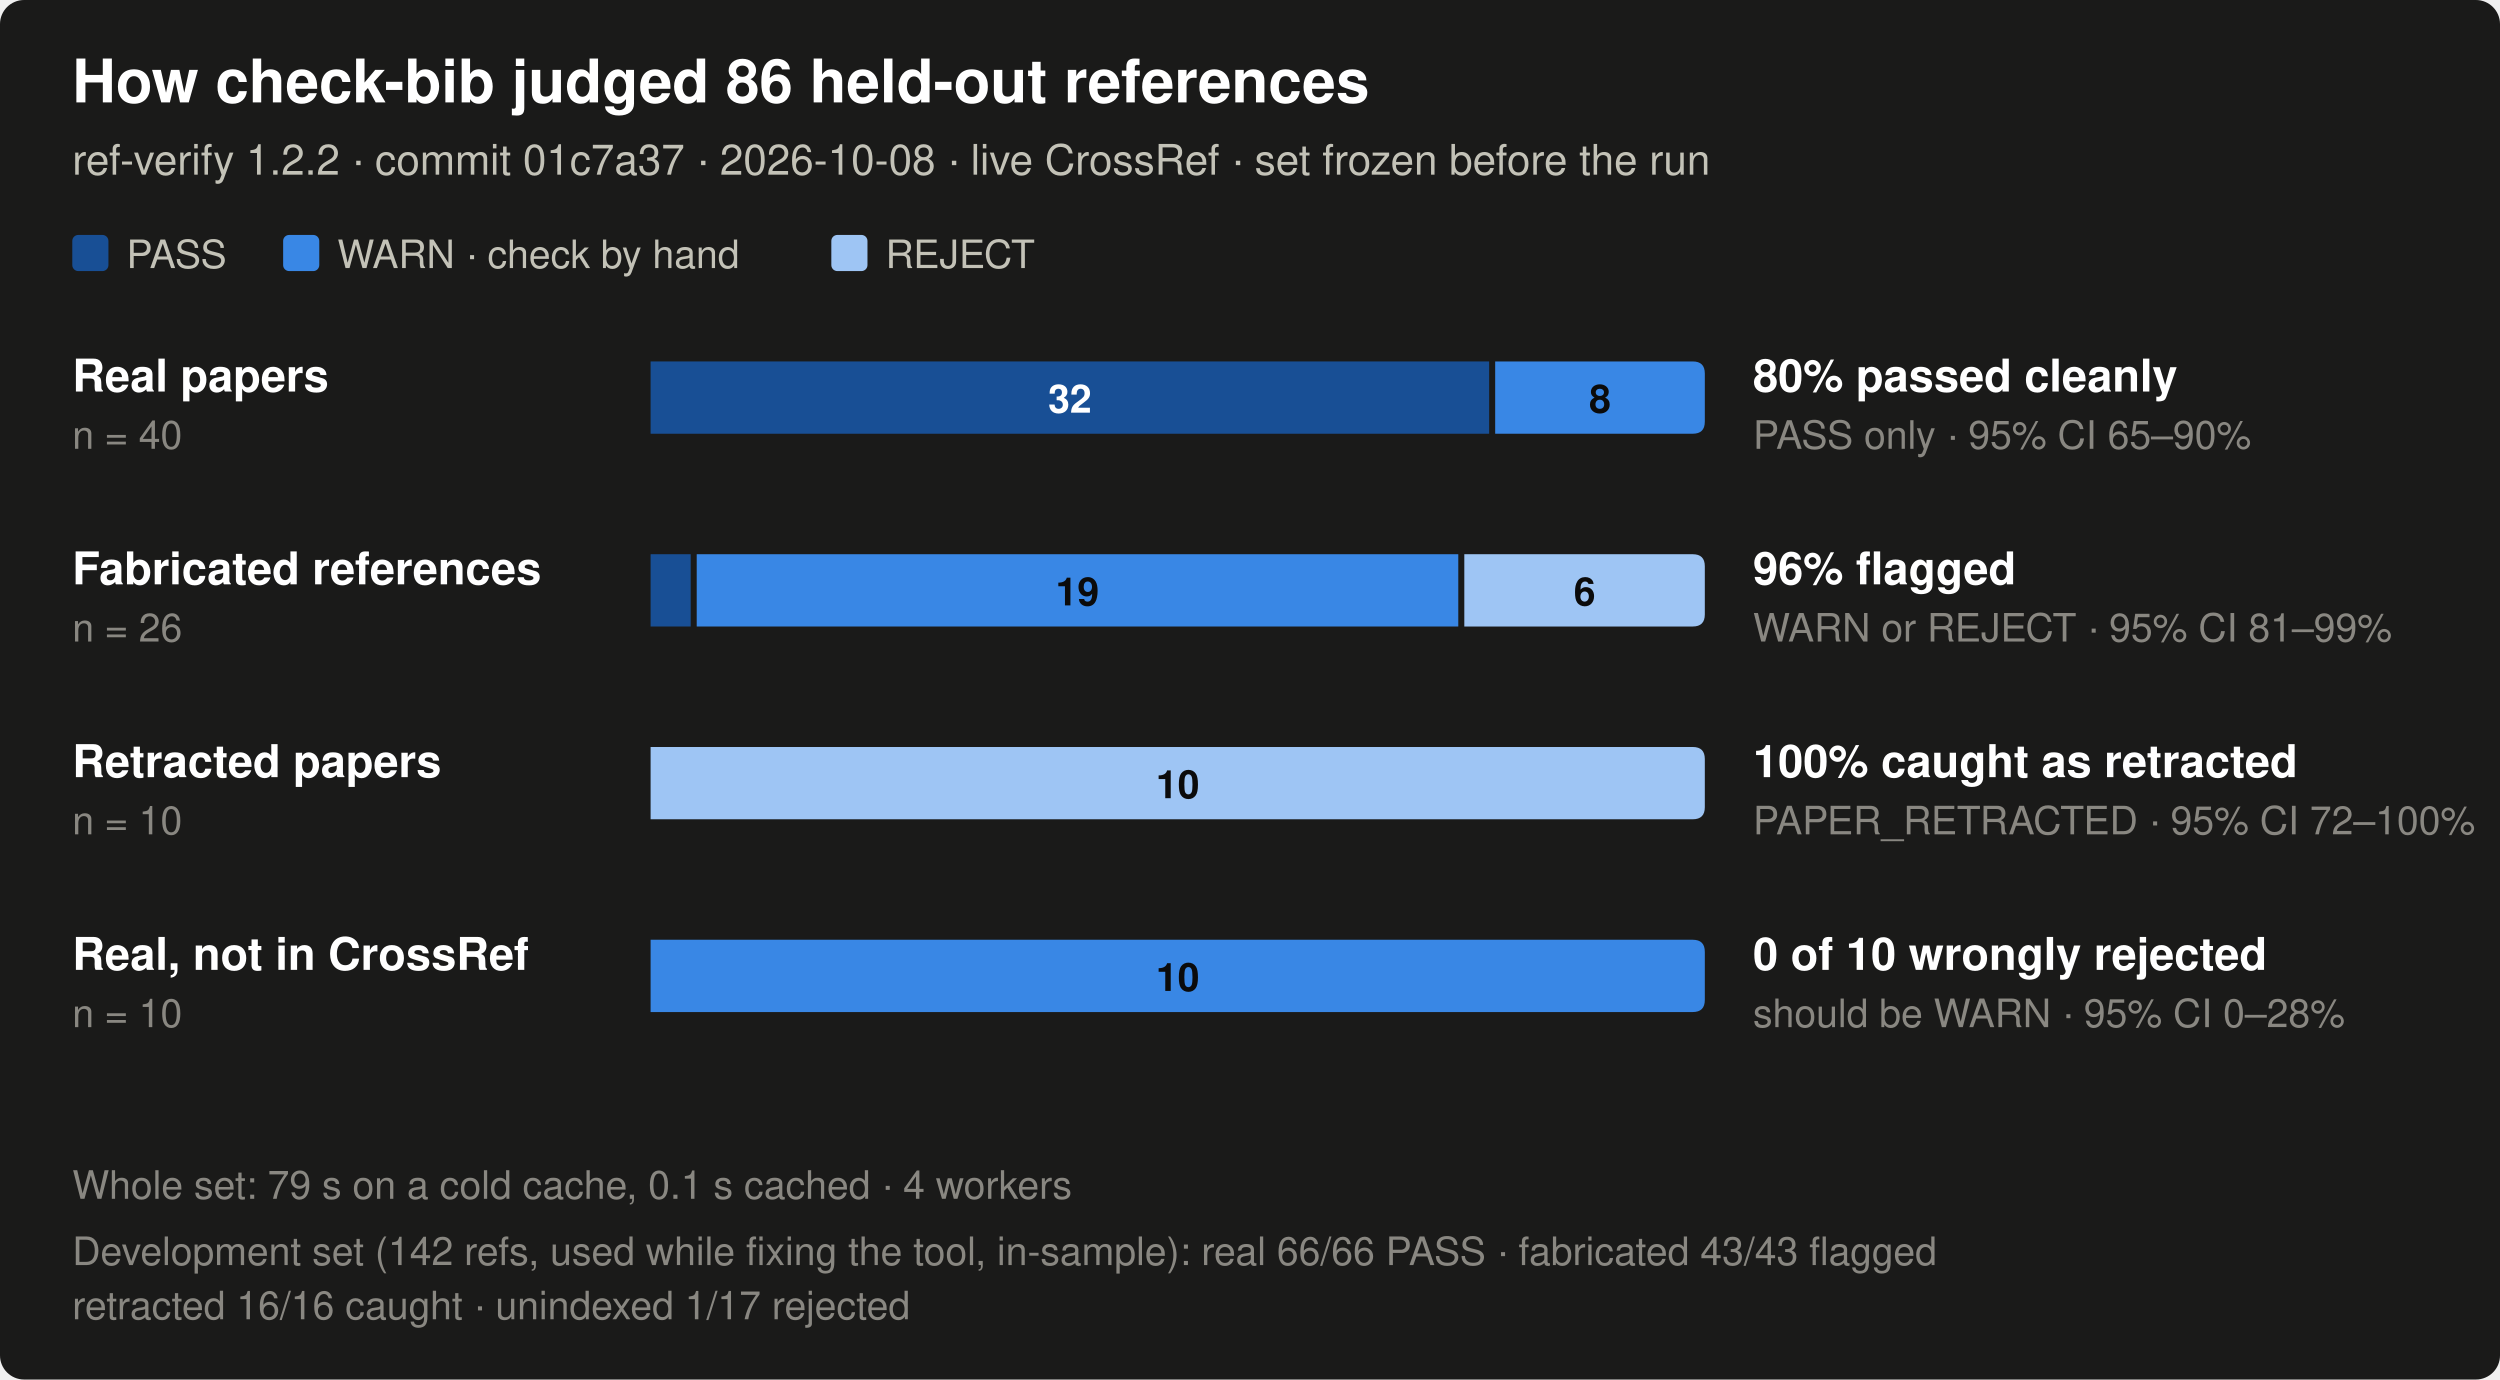
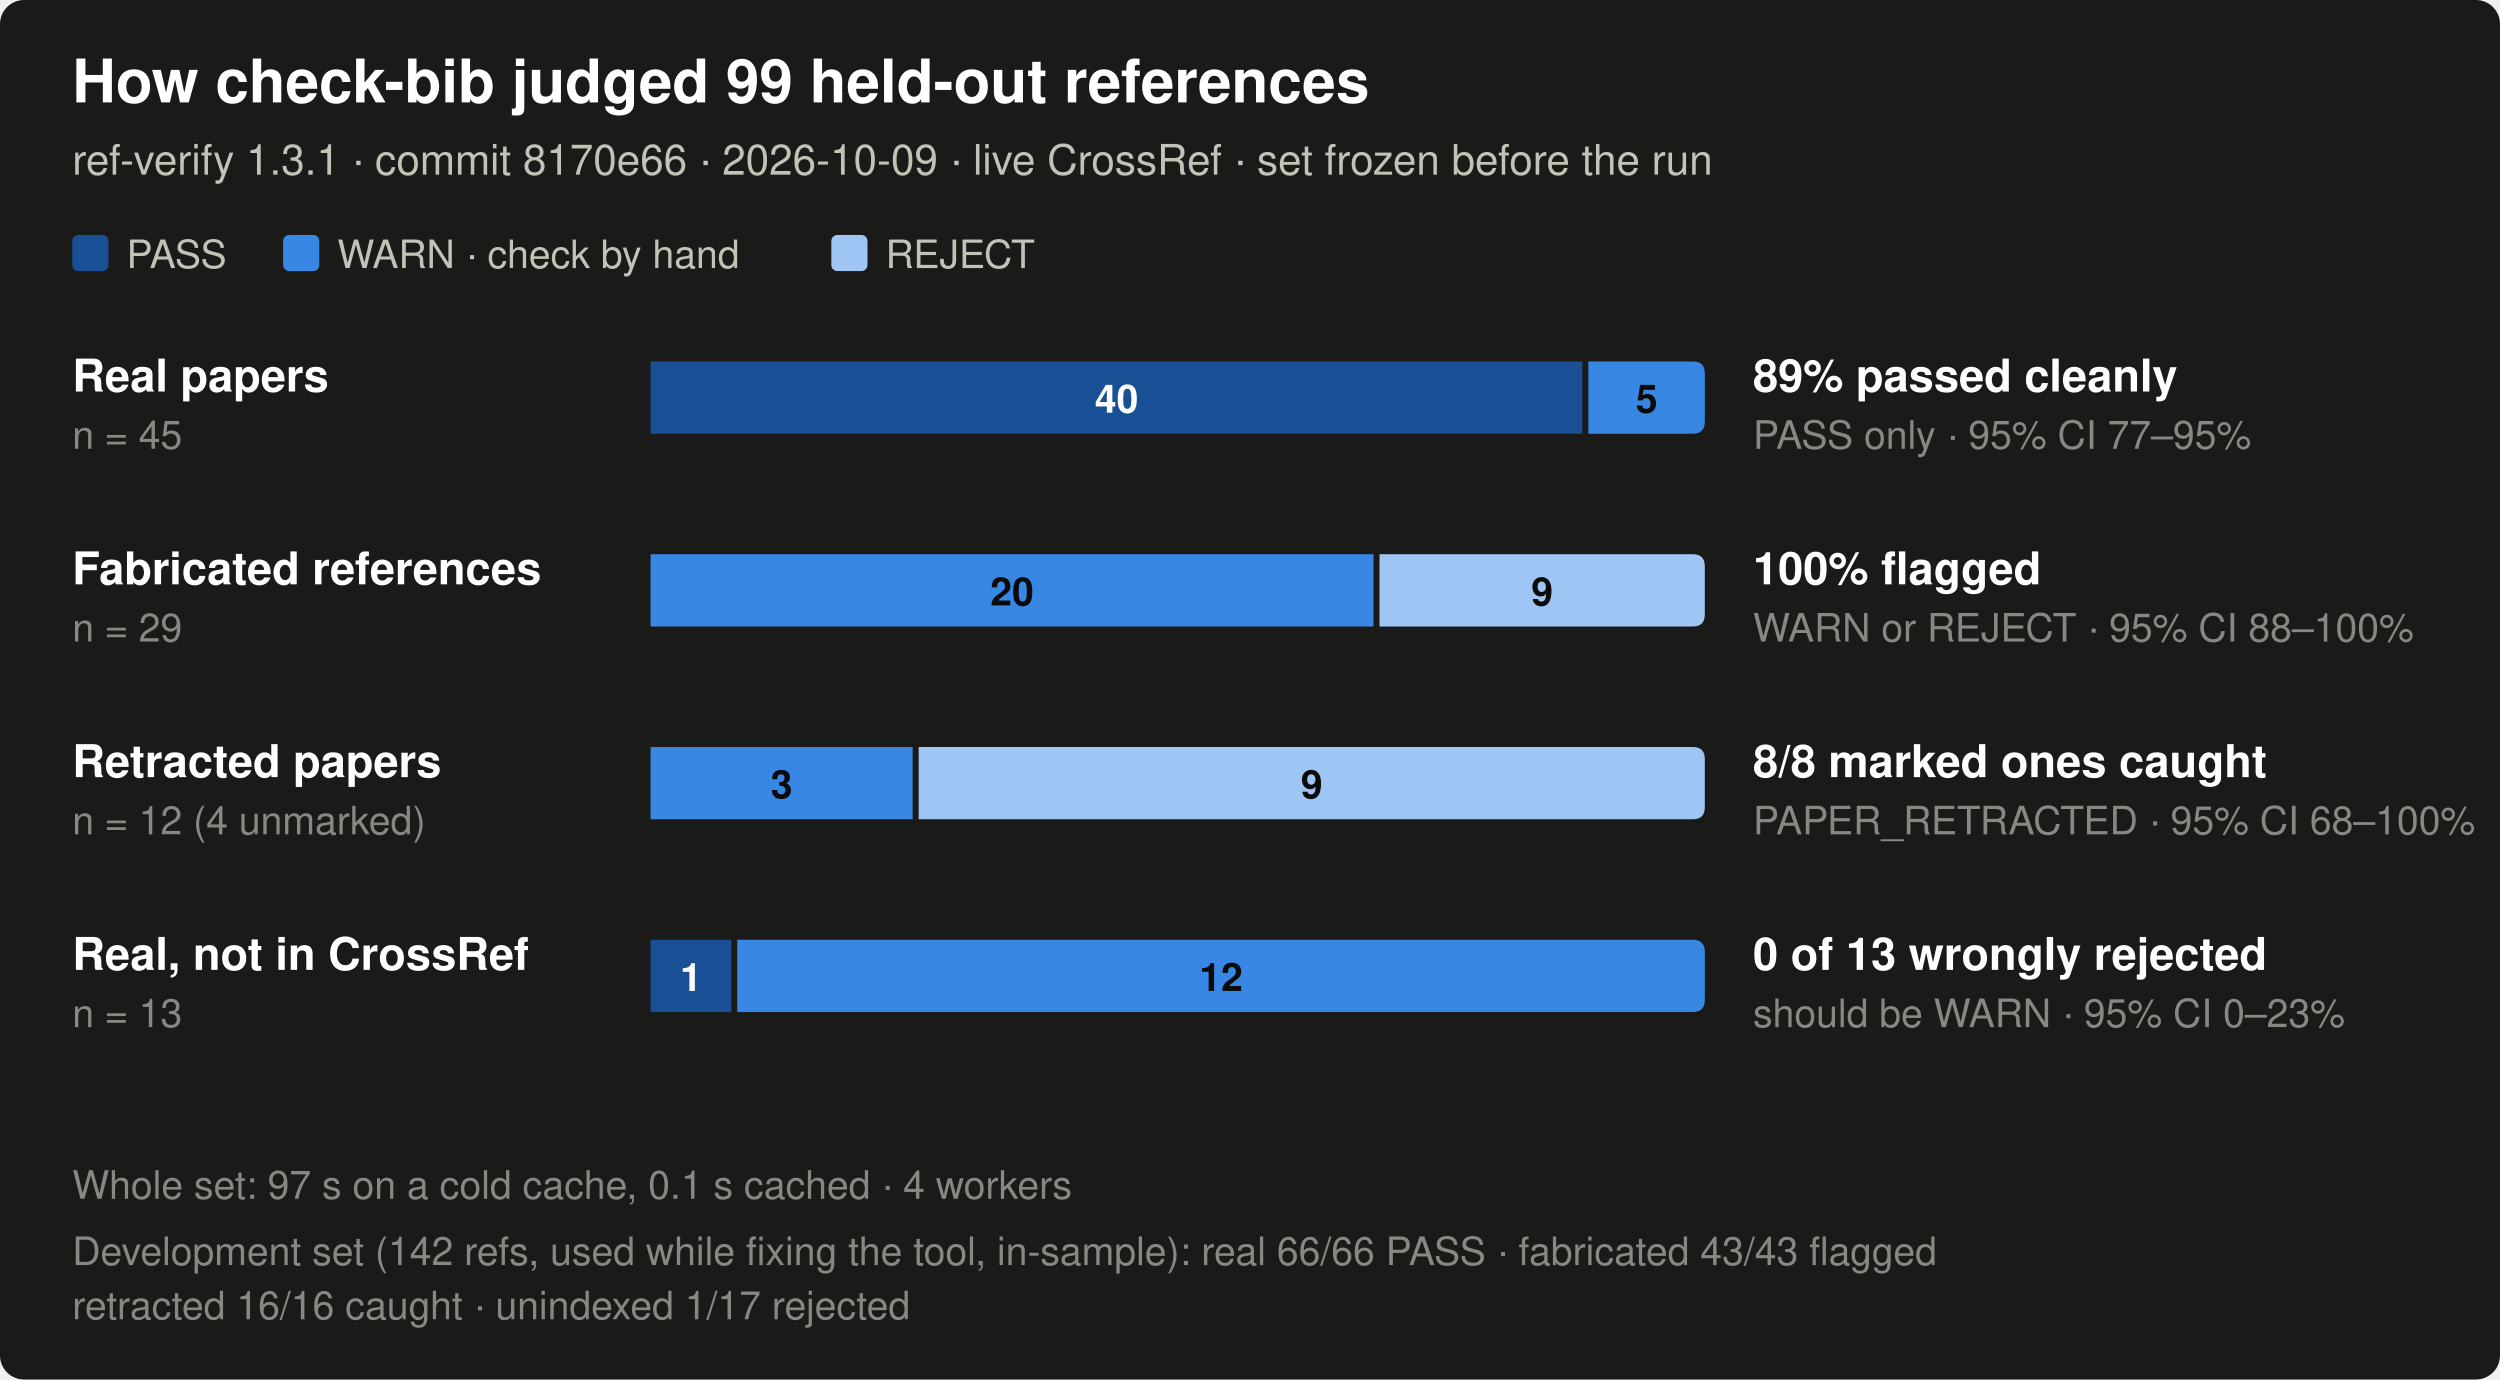
<svg xmlns="http://www.w3.org/2000/svg" width="830" height="458" viewBox="0 0 830 458" role="img" aria-labelledby="t d" font-family="system-ui, -apple-system, 'Segoe UI', Helvetica, Arial, sans-serif">
  <rect width="830" height="458" rx="8" fill="#1a1a19" />
-   <text x="24.0" y="34.0" fill="#ffffff" font-size="20" font-weight="600" text-anchor="start">How check-bib judged 86 held-out references</text>
-   <text x="24.0" y="58.0" fill="#c3c2b7" font-size="14" font-weight="400" text-anchor="start">ref-verify 1.2.2 · commit 01c7a37 · 2026-10-08 · live CrossRef · set frozen before the run</text>
+   <text x="24.0" y="34.0" fill="#ffffff" font-size="20" font-weight="600" text-anchor="start">How check-bib judged 99 held-out references</text>
+   <text x="24.0" y="58.0" fill="#c3c2b7" font-size="14" font-weight="400" text-anchor="start">ref-verify 1.3.1 · commit 8170e66 · 2026-10-09 · live CrossRef · set frozen before the run</text>
  <rect x="24.0" y="78" width="12" height="12" rx="2" fill="#184f95" />
  <text x="42.0" y="89.0" fill="#c3c2b7" font-size="13" font-weight="400" text-anchor="start">PASS</text>
  <rect x="94.0" y="78" width="12" height="12" rx="2" fill="#3987e5" />
  <text x="112.0" y="89.0" fill="#c3c2b7" font-size="13" font-weight="400" text-anchor="start">WARN · check by hand</text>
  <rect x="276.0" y="78" width="12" height="12" rx="2" fill="#9ec5f4" />
  <text x="294.0" y="89.0" fill="#c3c2b7" font-size="13" font-weight="400" text-anchor="start">REJECT</text>
  <text x="24.0" y="130.0" fill="#ffffff" font-size="15" font-weight="600" text-anchor="start">Real papers</text>
-   <text x="24.0" y="149.0" fill="#898781" font-size="13" font-weight="400" text-anchor="start">n = 40</text>
-   <path d="M216.00,120.00 H494.40 Q494.40,120.00 494.40,120.00 V144.00 Q494.40,144.00 494.40,144.00 H216.00 Z" fill="#184f95" />
-   <text x="355.2" y="137.0" fill="#ffffff" font-size="13" font-weight="600" text-anchor="middle">32</text>
-   <path d="M496.40,120.00 H562.00 Q566.00,120.00 566.00,124.00 V140.00 Q566.00,144.00 562.00,144.00 H496.40 Z" fill="#3987e5" />
-   <text x="531.2" y="137.0" fill="#0b0b0b" font-size="13" font-weight="600" text-anchor="middle">8</text>
-   <text x="582.0" y="130.0" fill="#ffffff" font-size="15" font-weight="600" text-anchor="start">80% passed cleanly</text>
-   <text x="582.0" y="149.0" fill="#898781" font-size="13" font-weight="400" text-anchor="start">PASS only · 95% CI 65–90%</text>
+   <text x="24.0" y="149.0" fill="#898781" font-size="13" font-weight="400" text-anchor="start">n = 45</text>
+   <path d="M216.00,120.00 H525.33 Q525.33,120.00 525.33,120.00 V144.00 Q525.33,144.00 525.33,144.00 H216.00 Z" fill="#184f95" />
+   <text x="370.7" y="137.0" fill="#ffffff" font-size="13" font-weight="600" text-anchor="middle">40</text>
+   <path d="M527.33,120.00 H562.00 Q566.00,120.00 566.00,124.00 V140.00 Q566.00,144.00 562.00,144.00 H527.33 Z" fill="#3987e5" />
+   <text x="546.7" y="137.0" fill="#0b0b0b" font-size="13" font-weight="600" text-anchor="middle">5</text>
+   <text x="582.0" y="130.0" fill="#ffffff" font-size="15" font-weight="600" text-anchor="start">89% passed cleanly</text>
+   <text x="582.0" y="149.0" fill="#898781" font-size="13" font-weight="400" text-anchor="start">PASS only · 95% CI 77–95%</text>
  <text x="24.0" y="194.0" fill="#ffffff" font-size="15" font-weight="600" text-anchor="start">Fabricated references</text>
-   <text x="24.0" y="213.0" fill="#898781" font-size="13" font-weight="400" text-anchor="start">n = 26</text>
-   <path d="M216.00,184.00 H229.31 Q229.31,184.00 229.31,184.00 V208.00 Q229.31,208.00 229.31,208.00 H216.00 Z" fill="#184f95" />
-   <path d="M231.31,184.00 H484.15 Q484.15,184.00 484.15,184.00 V208.00 Q484.15,208.00 484.15,208.00 H231.31 Z" fill="#3987e5" />
-   <text x="357.7" y="201.0" fill="#0b0b0b" font-size="13" font-weight="600" text-anchor="middle">19</text>
-   <path d="M486.15,184.00 H562.00 Q566.00,184.00 566.00,188.00 V204.00 Q566.00,208.00 562.00,208.00 H486.15 Z" fill="#9ec5f4" />
-   <text x="526.1" y="201.0" fill="#0b0b0b" font-size="13" font-weight="600" text-anchor="middle">6</text>
-   <text x="582.0" y="194.0" fill="#ffffff" font-size="15" font-weight="600" text-anchor="start">96% flagged</text>
-   <text x="582.0" y="213.0" fill="#898781" font-size="13" font-weight="400" text-anchor="start">WARN or REJECT · 95% CI 81–99%</text>
+   <text x="24.0" y="213.0" fill="#898781" font-size="13" font-weight="400" text-anchor="start">n = 29</text>
+   <path d="M216.00,184.00 H456.00 Q456.00,184.00 456.00,184.00 V208.00 Q456.00,208.00 456.00,208.00 H216.00 Z" fill="#3987e5" />
+   <text x="336.0" y="201.0" fill="#0b0b0b" font-size="13" font-weight="600" text-anchor="middle">20</text>
+   <path d="M458.00,184.00 H562.00 Q566.00,184.00 566.00,188.00 V204.00 Q566.00,208.00 562.00,208.00 H458.00 Z" fill="#9ec5f4" />
+   <text x="512.0" y="201.0" fill="#0b0b0b" font-size="13" font-weight="600" text-anchor="middle">9</text>
+   <text x="582.0" y="194.0" fill="#ffffff" font-size="15" font-weight="600" text-anchor="start">100% flagged</text>
+   <text x="582.0" y="213.0" fill="#898781" font-size="13" font-weight="400" text-anchor="start">WARN or REJECT · 95% CI 88–100%</text>
  <text x="24.0" y="258.0" fill="#ffffff" font-size="15" font-weight="600" text-anchor="start">Retracted papers</text>
-   <text x="24.0" y="277.0" fill="#898781" font-size="13" font-weight="400" text-anchor="start">n = 10</text>
-   <path d="M216.00,248.00 H562.00 Q566.00,248.00 566.00,252.00 V268.00 Q566.00,272.00 562.00,272.00 H216.00 Z" fill="#9ec5f4" />
-   <text x="391.0" y="265.0" fill="#0b0b0b" font-size="13" font-weight="600" text-anchor="middle">10</text>
-   <text x="582.0" y="258.0" fill="#ffffff" font-size="15" font-weight="600" text-anchor="start">100% caught as retracted</text>
-   <text x="582.0" y="277.0" fill="#898781" font-size="13" font-weight="400" text-anchor="start">PAPER_RETRACTED · 95% CI 72–100%</text>
+   <text x="24.0" y="277.0" fill="#898781" font-size="13" font-weight="400" text-anchor="start">n = 12 (4 unmarked)</text>
+   <path d="M216.00,248.00 H303.00 Q303.00,248.00 303.00,248.00 V272.00 Q303.00,272.00 303.00,272.00 H216.00 Z" fill="#3987e5" />
+   <text x="259.5" y="265.0" fill="#0b0b0b" font-size="13" font-weight="600" text-anchor="middle">3</text>
+   <path d="M305.00,248.00 H562.00 Q566.00,248.00 566.00,252.00 V268.00 Q566.00,272.00 562.00,272.00 H305.00 Z" fill="#9ec5f4" />
+   <text x="435.5" y="265.0" fill="#0b0b0b" font-size="13" font-weight="600" text-anchor="middle">9</text>
+   <text x="582.0" y="258.0" fill="#ffffff" font-size="15" font-weight="600" text-anchor="start">8/8 marked ones caught</text>
+   <text x="582.0" y="277.0" fill="#898781" font-size="13" font-weight="400" text-anchor="start">PAPER_RETRACTED · 95% CI 68–100%</text>
  <text x="24.0" y="322.0" fill="#ffffff" font-size="15" font-weight="600" text-anchor="start">Real, not in CrossRef</text>
-   <text x="24.0" y="341.0" fill="#898781" font-size="13" font-weight="400" text-anchor="start">n = 10</text>
-   <path d="M216.00,312.00 H562.00 Q566.00,312.00 566.00,316.00 V332.00 Q566.00,336.00 562.00,336.00 H216.00 Z" fill="#3987e5" />
-   <text x="391.0" y="329.0" fill="#0b0b0b" font-size="13" font-weight="600" text-anchor="middle">10</text>
-   <text x="582.0" y="322.0" fill="#ffffff" font-size="15" font-weight="600" text-anchor="start">0 of 10 wrongly rejected</text>
-   <text x="582.0" y="341.0" fill="#898781" font-size="13" font-weight="400" text-anchor="start">should be WARN · 95% CI 0–28%</text>
-   <text x="24.0" y="398.0" fill="#898781" font-size="13" font-weight="400" text-anchor="start">Whole set: 79 s on a cold cache, 0.1 s cached · 4 workers</text>
+   <text x="24.0" y="341.0" fill="#898781" font-size="13" font-weight="400" text-anchor="start">n = 13</text>
+   <path d="M216.00,312.00 H242.77 Q242.77,312.00 242.77,312.00 V336.00 Q242.77,336.00 242.77,336.00 H216.00 Z" fill="#184f95" />
+   <text x="229.4" y="329.0" fill="#ffffff" font-size="13" font-weight="600" text-anchor="middle">1</text>
+   <path d="M244.77,312.00 H562.00 Q566.00,312.00 566.00,316.00 V332.00 Q566.00,336.00 562.00,336.00 H244.77 Z" fill="#3987e5" />
+   <text x="405.4" y="329.0" fill="#0b0b0b" font-size="13" font-weight="600" text-anchor="middle">12</text>
+   <text x="582.0" y="322.0" fill="#ffffff" font-size="15" font-weight="600" text-anchor="start">0 of 13 wrongly rejected</text>
+   <text x="582.0" y="341.0" fill="#898781" font-size="13" font-weight="400" text-anchor="start">should be WARN · 95% CI 0–23%</text>
+   <text x="24.0" y="398.0" fill="#898781" font-size="13" font-weight="400" text-anchor="start">Whole set: 97 s on a cold cache, 0.1 s cached · 4 workers</text>
  <text x="24.0" y="420.0" fill="#898781" font-size="13" font-weight="400" text-anchor="start">Development set (142 refs, used while fixing the tool, in-sample): real 66/66 PASS · fabricated 43/43 flagged</text>
  <text x="24.0" y="438.0" fill="#898781" font-size="13" font-weight="400" text-anchor="start">retracted 16/16 caught · unindexed 1/17 rejected</text>
</svg>
